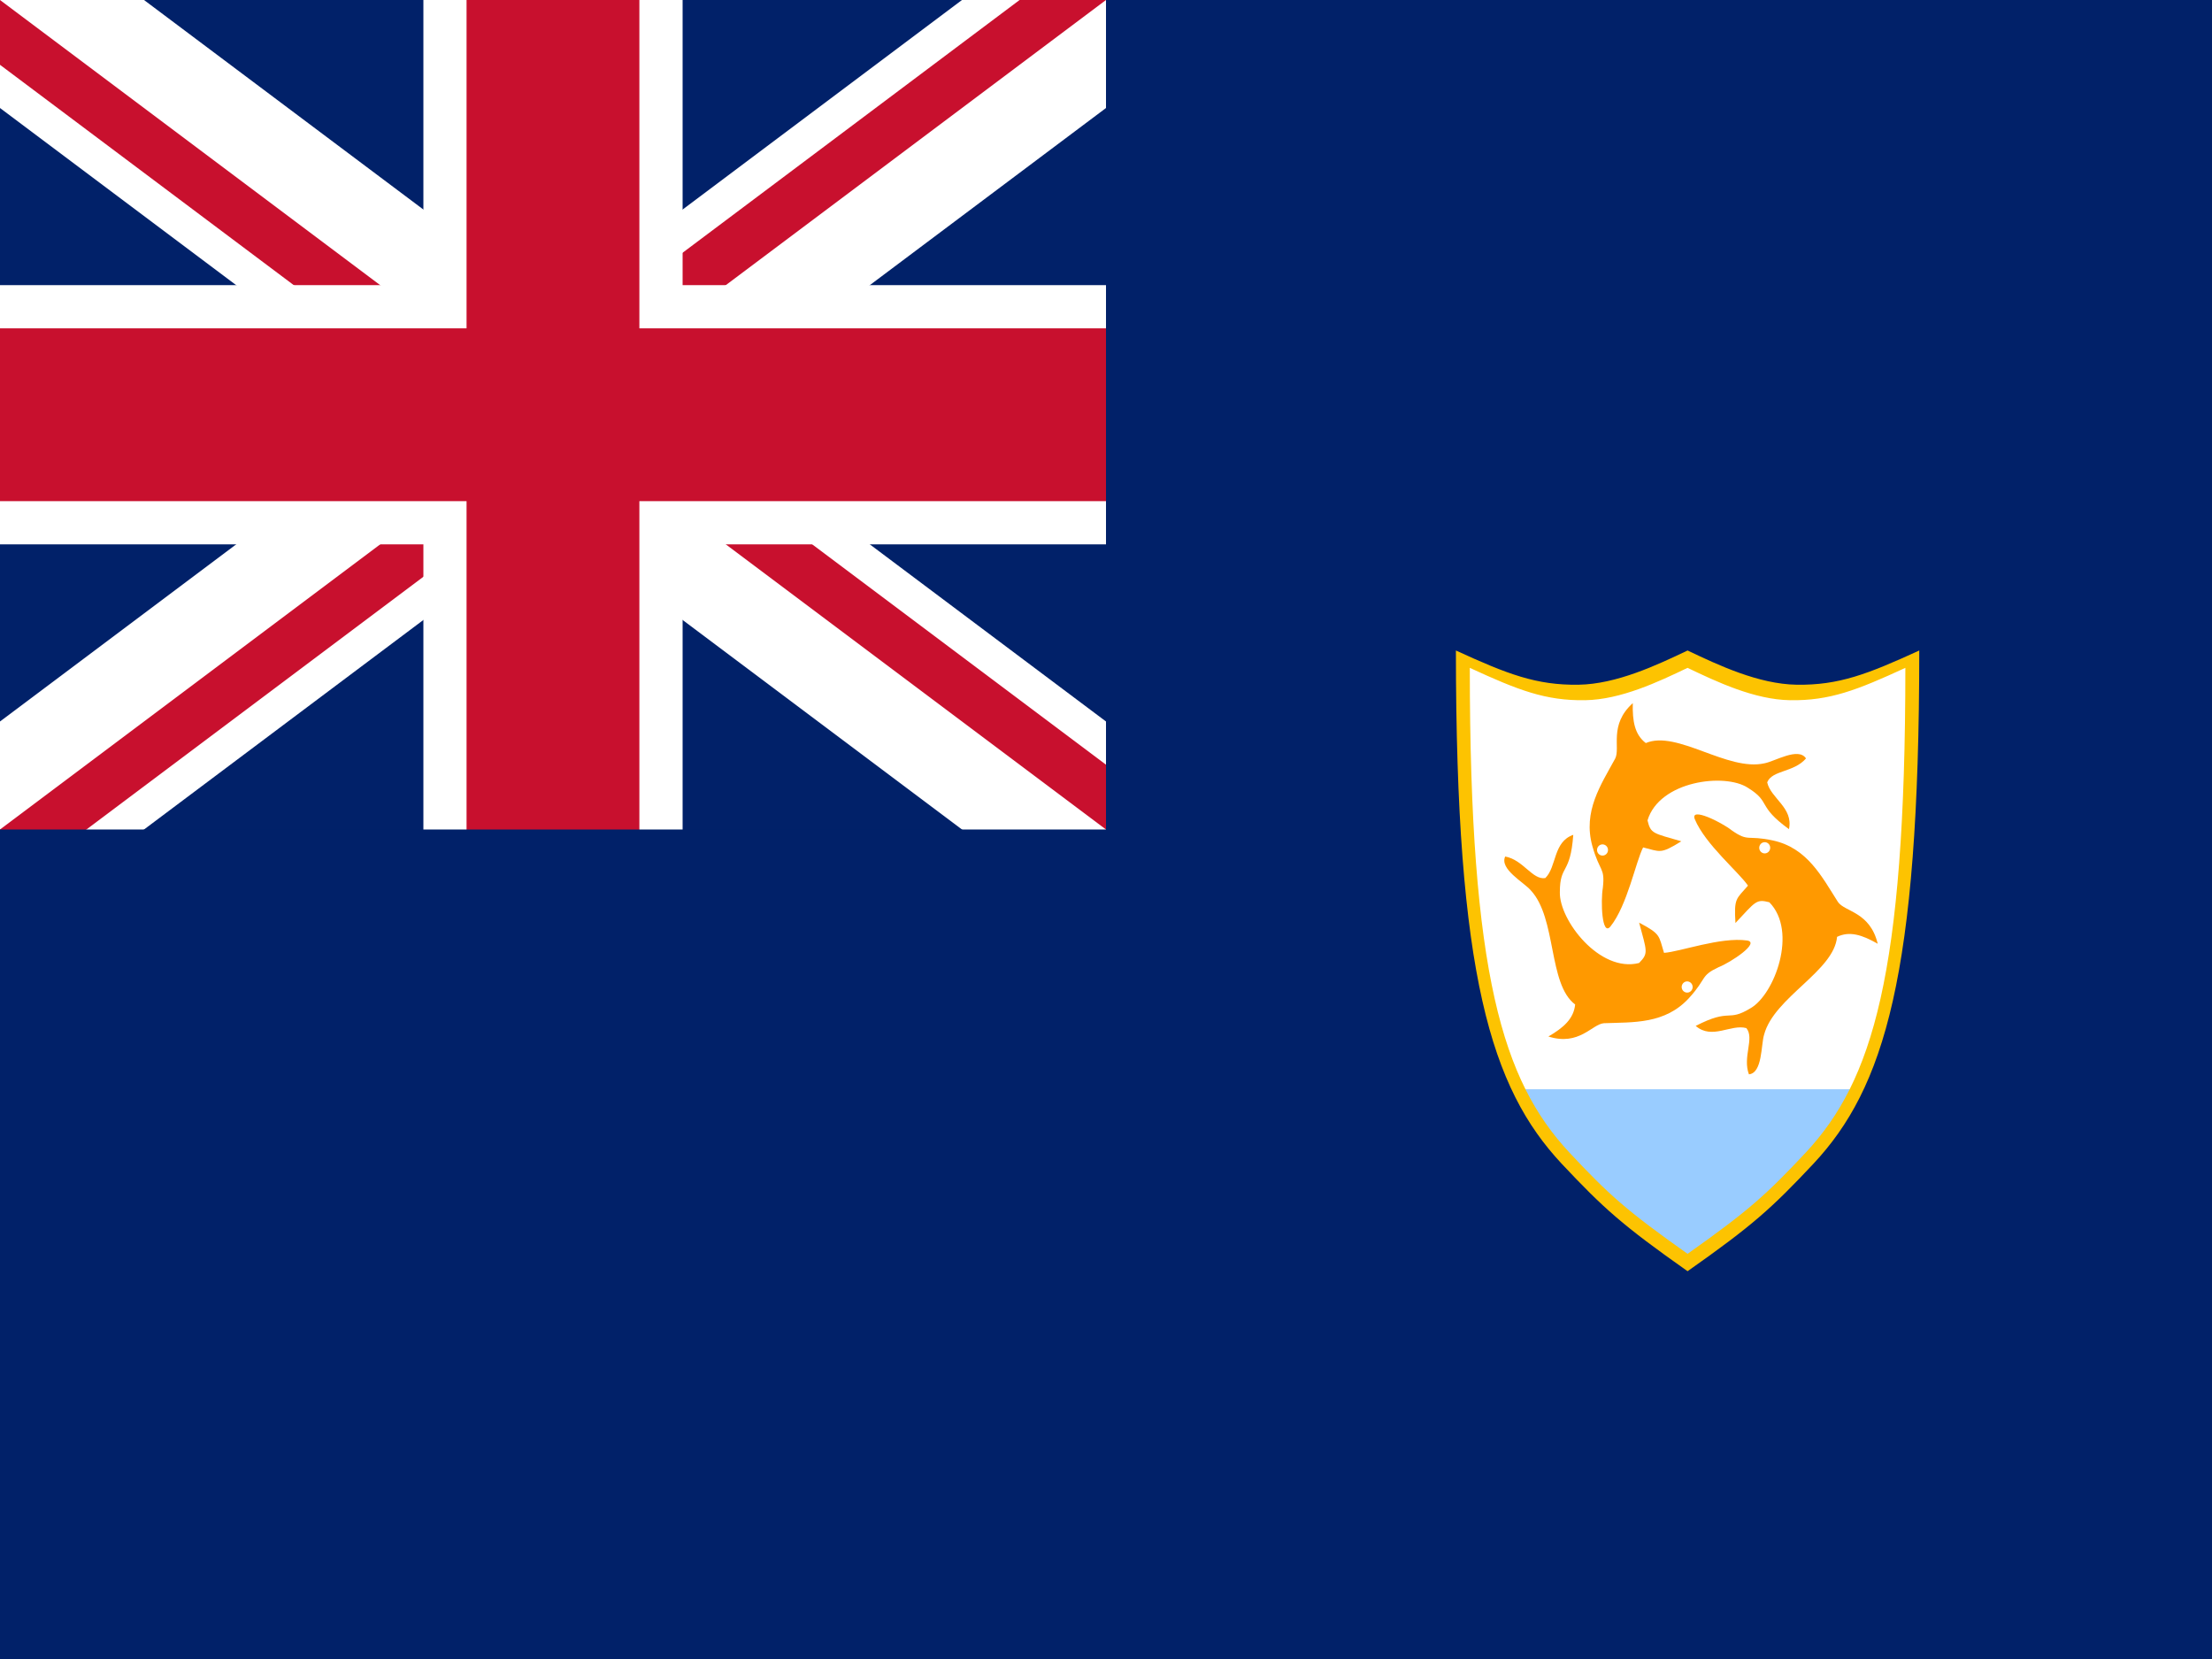
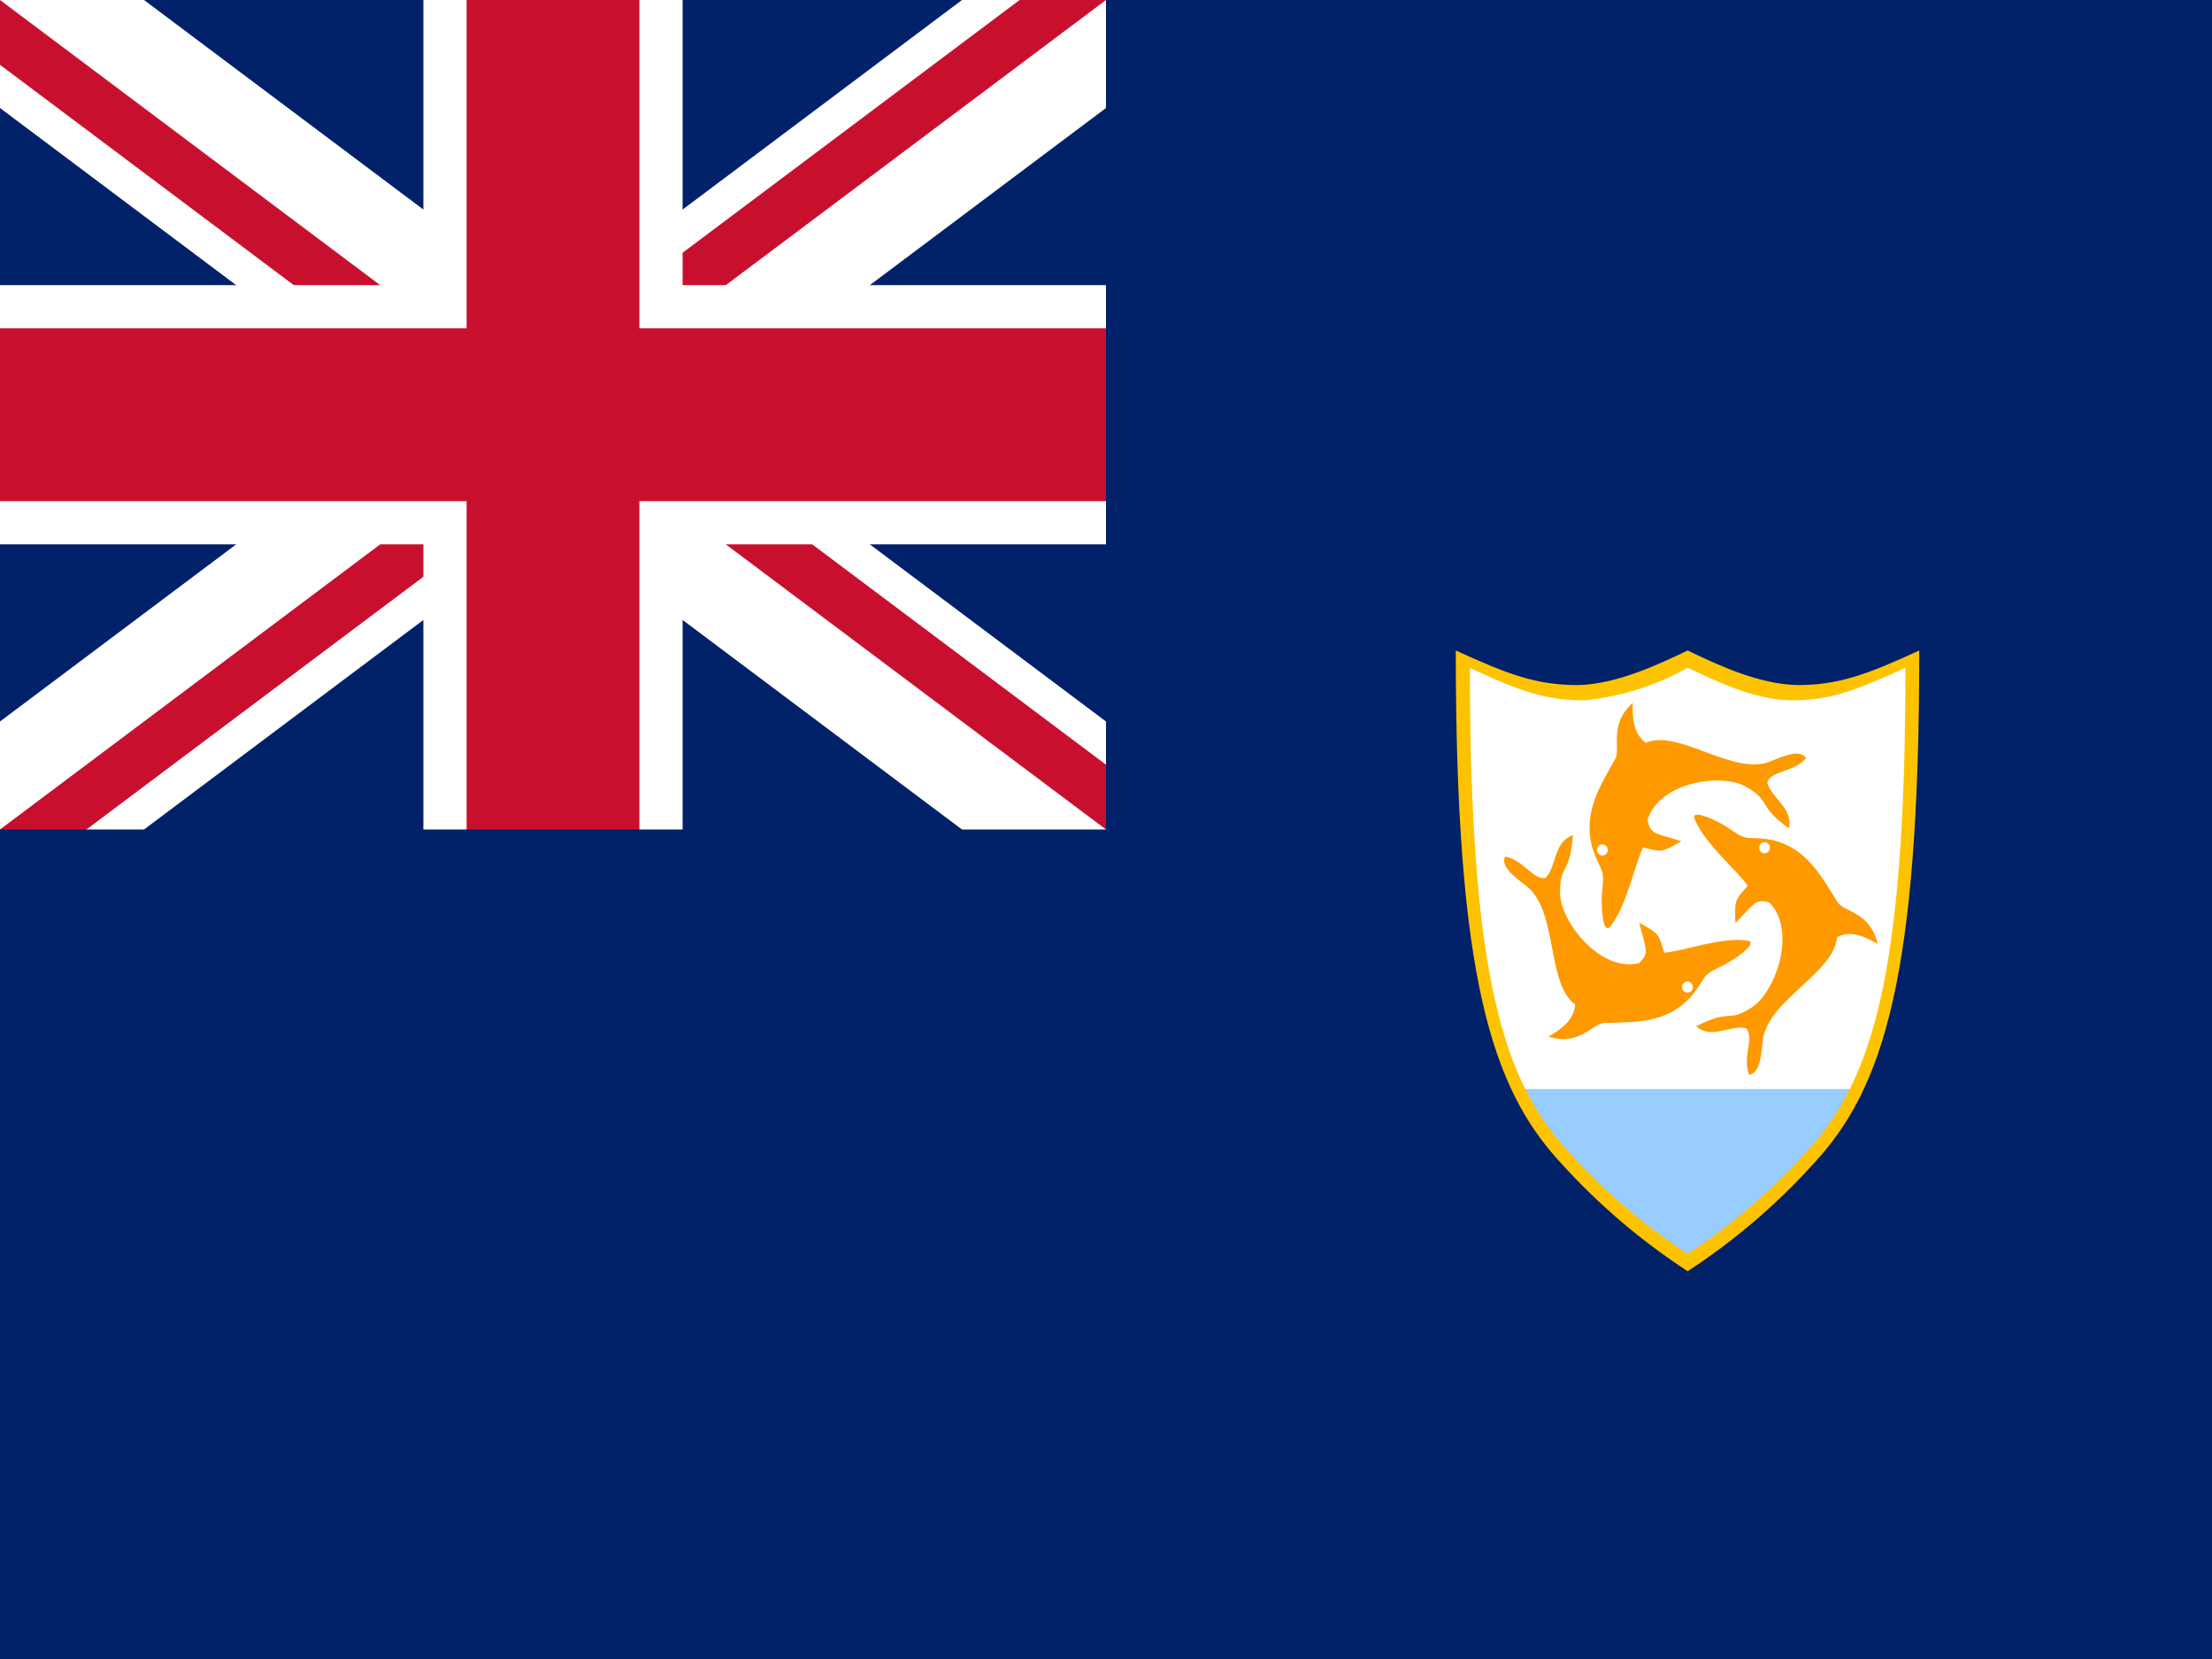
<svg xmlns="http://www.w3.org/2000/svg" xmlns:xlink="http://www.w3.org/1999/xlink" id="flag-icons-ai" viewBox="0 0 640 480">
  <defs>
-     <path d="M271 87c1.54 3.63 6.49 7.64 7.85 9.6-1.73 1.97-2.08 1.75-1.85 5.4 3.01-3.15 3.06-3.48 5-3 4.24 4.23.76 13.32-2.75 15.3-3.5 2.1-2.86-.08-8.12 2.57 2.41 2.05 5.2-.3 7.48.32 1.24 1.47-.59 4.15.38 6.68 2.01-.2 1.77-4.27 2.24-5.74 1.47-5.4 10.32-9.17 10.77-14.13 1.87-.88 3.73-.27 6 1-1.13-4.64-4.87-4.6-5.87-6.04-2.38-3.65-4.5-7.8-9.6-8.89-3.86-.81-3.57.25-6.05-1.44-1.54-1.2-6.23-3.47-5.48-1.63z" fill="#f90" id="ai-b" />
+     <path id="ai-b" fill="#f90" d="M271 87c1.5 3.6 6.5 7.6 7.8 9.6-1.7 2-2 1.8-1.8 5.4 3-3.1 3-3.5 5-3 4.2 4.2.8 13.3-2.8 15.3-3.4 2.1-2.8 0-8 2.6 2.3 2 5.1-.3 7.4.3 1.2 1.5-.6 4.1.4 6.7 2-.2 1.8-4.3 2.2-5.8 1.5-5.4 10.4-9.1 10.8-14.1 1.9-.9 3.7-.3 6 1-1.1-4.6-4.9-4.6-5.9-6-2.4-3.7-4.5-7.8-9.6-9-3.8-.7-3.5.3-6-1.4-1.6-1.2-6.3-3.4-5.5-1.6z" />
  </defs>
  <clipPath id="ai-a">
-     <path d="M0 0v120h373.33v120H320L0 0Zm320 0H160v280H0v-40L320 0Z" />
+     <path d="M0 0v120h373.3v120H320L0 0Zm320 0H160v280H0v-40L320 0Z" />
  </clipPath>
-   <path d="M0 0h640v480H0V0Z" fill="#012169" />
-   <path d="m0 0 320 240m0-240L0 240" stroke="#fff" stroke-width="50" />
-   <path clip-path="url(#ai-a)" d="m0 0 320 240m0-240L0 240" stroke="#c8102e" stroke-width="30" />
-   <path d="M160 0v280M0 120h373.33" stroke="#fff" stroke-width="75" />
-   <path d="M159.99 0v280M0 120h373.3" stroke="#c8102e" stroke-width="50" />
-   <path d="M0 240h320V0h106.66v320H0v-80Z" fill="#012169" />
-   <path d="M423.92 191.8c0 90.4 9.78 121.55 29.36 142.53 11.68 12.43 16.86 17.1 34.99 29.88 18.13-12.78 23.3-17.45 34.99-29.88 19.58-20.98 29.36-52.13 29.36-142.53-14.24 6.53-22.36 9.7-34.1 9.5-10.51-.17-21.64-5.4-30.25-9.5-8.61 4.1-19.74 9.33-30.25 9.5-11.74.2-19.86-2.97-34.1-9.5z" fill="#fff" />
-   <g transform="matrix(1.96 0 0 2.002 -40.8 62.85)">
+   <path fill="#012169" d="M0 0h640v480H0V0Z" />
+   <path stroke="#fff" stroke-width="50" d="m0 0 320 240m0-240L0 240" />
+   <path stroke="#c8102e" stroke-width="30" d="m0 0 320 240m0-240L0 240" clip-path="url(#ai-a)" />
+   <path stroke="#fff" stroke-width="75" d="M160 0v280M0 120h373.3" />
+   <path stroke="#c8102e" stroke-width="50" d="M160 0v280M0 120h373.3" />
+   <path fill="#012169" d="M0 240h320V0h106.7v320H0v-80Z" />
+   <path fill="#fff" d="M424 191.8c0 90.4 9.7 121.5 29.3 142.5a179.4 179.4 0 0 0 35 30 179.7 179.7 0 0 0 35-30c19.5-21 29.3-52.1 29.3-142.5-14.2 6.5-22.3 9.7-34 9.5a78.4 78.4 0 0 1-30.3-9.5 78.4 78.4 0 0 1-30.3 9.5c-11.7.2-19.8-3-34-9.5z" />
+   <g transform="matrix(1.96 0 0 2.002 -40.8 62.9)">
    <use xlink:href="#ai-b" />
-     <circle cx="281.32" cy="91.13" fill="#fff" fill-rule="evenodd" r=".81" />
+     <circle cx="281.3" cy="91.1" r=".8" fill="#fff" fill-rule="evenodd" />
  </g>
-   <g transform="matrix(-.916 -1.77 1.733 -.935 563.42 829.07)">
+   <g transform="matrix(-.916 -1.77 1.733 -.935 563.4 829)">
    <use xlink:href="#ai-b" />
-     <circle cx="281.32" cy="91.13" fill="#fff" fill-rule="evenodd" r=".81" />
+     <circle cx="281.3" cy="91.1" r=".8" fill="#fff" fill-rule="evenodd" />
  </g>
-   <g transform="matrix(-1.01 1.716 -1.68 -1.031 925.38 -103.22)">
+   <g transform="matrix(-1.01 1.716 -1.68 -1.031 925.4 -103.2)">
    <use xlink:href="#ai-b" />
-     <circle cx="281.32" cy="91.13" fill="#fff" fill-rule="evenodd" r=".81" />
+     <circle cx="281.3" cy="91.1" r=".8" fill="#fff" fill-rule="evenodd" />
  </g>
-   <path d="M440.06 315.15a77.92 77.92 0 0 0 13.22 19.19c11.68 12.42 16.86 17.1 34.99 29.87 18.13-12.78 23.3-17.45 34.99-29.87a77.92 77.92 0 0 0 13.22-19.19z" fill="#9cf" />
-   <path d="M421.24 188.2c0 94.17 10.19 126.62 30.58 148.48 12.17 12.94 17.56 17.81 36.45 31.12 18.89-13.3 24.28-18.18 36.44-31.12 20.4-21.86 30.59-54.3 30.59-148.47-14.84 6.8-23.29 10.1-35.52 9.9-10.95-.18-22.54-5.63-31.51-9.9-8.97 4.27-20.57 9.72-31.5 9.9-12.24.2-20.7-3.1-35.53-9.9zm4.02 5.03c13.94 6.43 21.9 9.55 33.4 9.36 10.28-.17 21.18-5.32 29.6-9.36 8.44 4.04 19.34 9.19 29.63 9.36 11.5.19 19.44-2.93 33.39-9.36 0 88.9-9.58 119.53-28.75 140.17-11.44 12.21-16.5 16.81-34.26 29.37-17.76-12.56-22.83-17.16-34.26-29.37-19.17-20.64-28.75-51.27-28.75-140.17z" fill="#fdc301" />
+   <path fill="#9cf" d="M440 315.1a78 78 0 0 0 13.3 19.2 179.4 179.4 0 0 0 35 30 180 180 0 0 0 35-30 78 78 0 0 0 13.2-19.2z" />
+   <path fill="#fdc301" d="M421.2 188.2c0 94.2 10.2 126.6 30.6 148.5a187 187 0 0 0 36.5 31.1 186.3 186.3 0 0 0 36.4-31.1c20.4-21.9 30.6-54.3 30.6-148.5-14.8 6.8-23.3 10.1-35.5 10-11-.3-22.6-5.7-31.5-10-9 4.3-20.6 9.7-31.5 10-12.3.1-20.7-3.2-35.6-10zm4 5c14 6.5 22 9.6 33.5 9.4a76.4 76.4 0 0 0 29.6-9.4c8.4 4 19.3 9.2 29.6 9.4 11.5.2 19.4-3 33.4-9.4 0 89-9.6 119.6-28.8 140.2a176 176 0 0 1-34.2 29.4 175.6 175.6 0 0 1-34.3-29.4c-19.2-20.6-28.7-51.3-28.7-140.2z" />
</svg>
